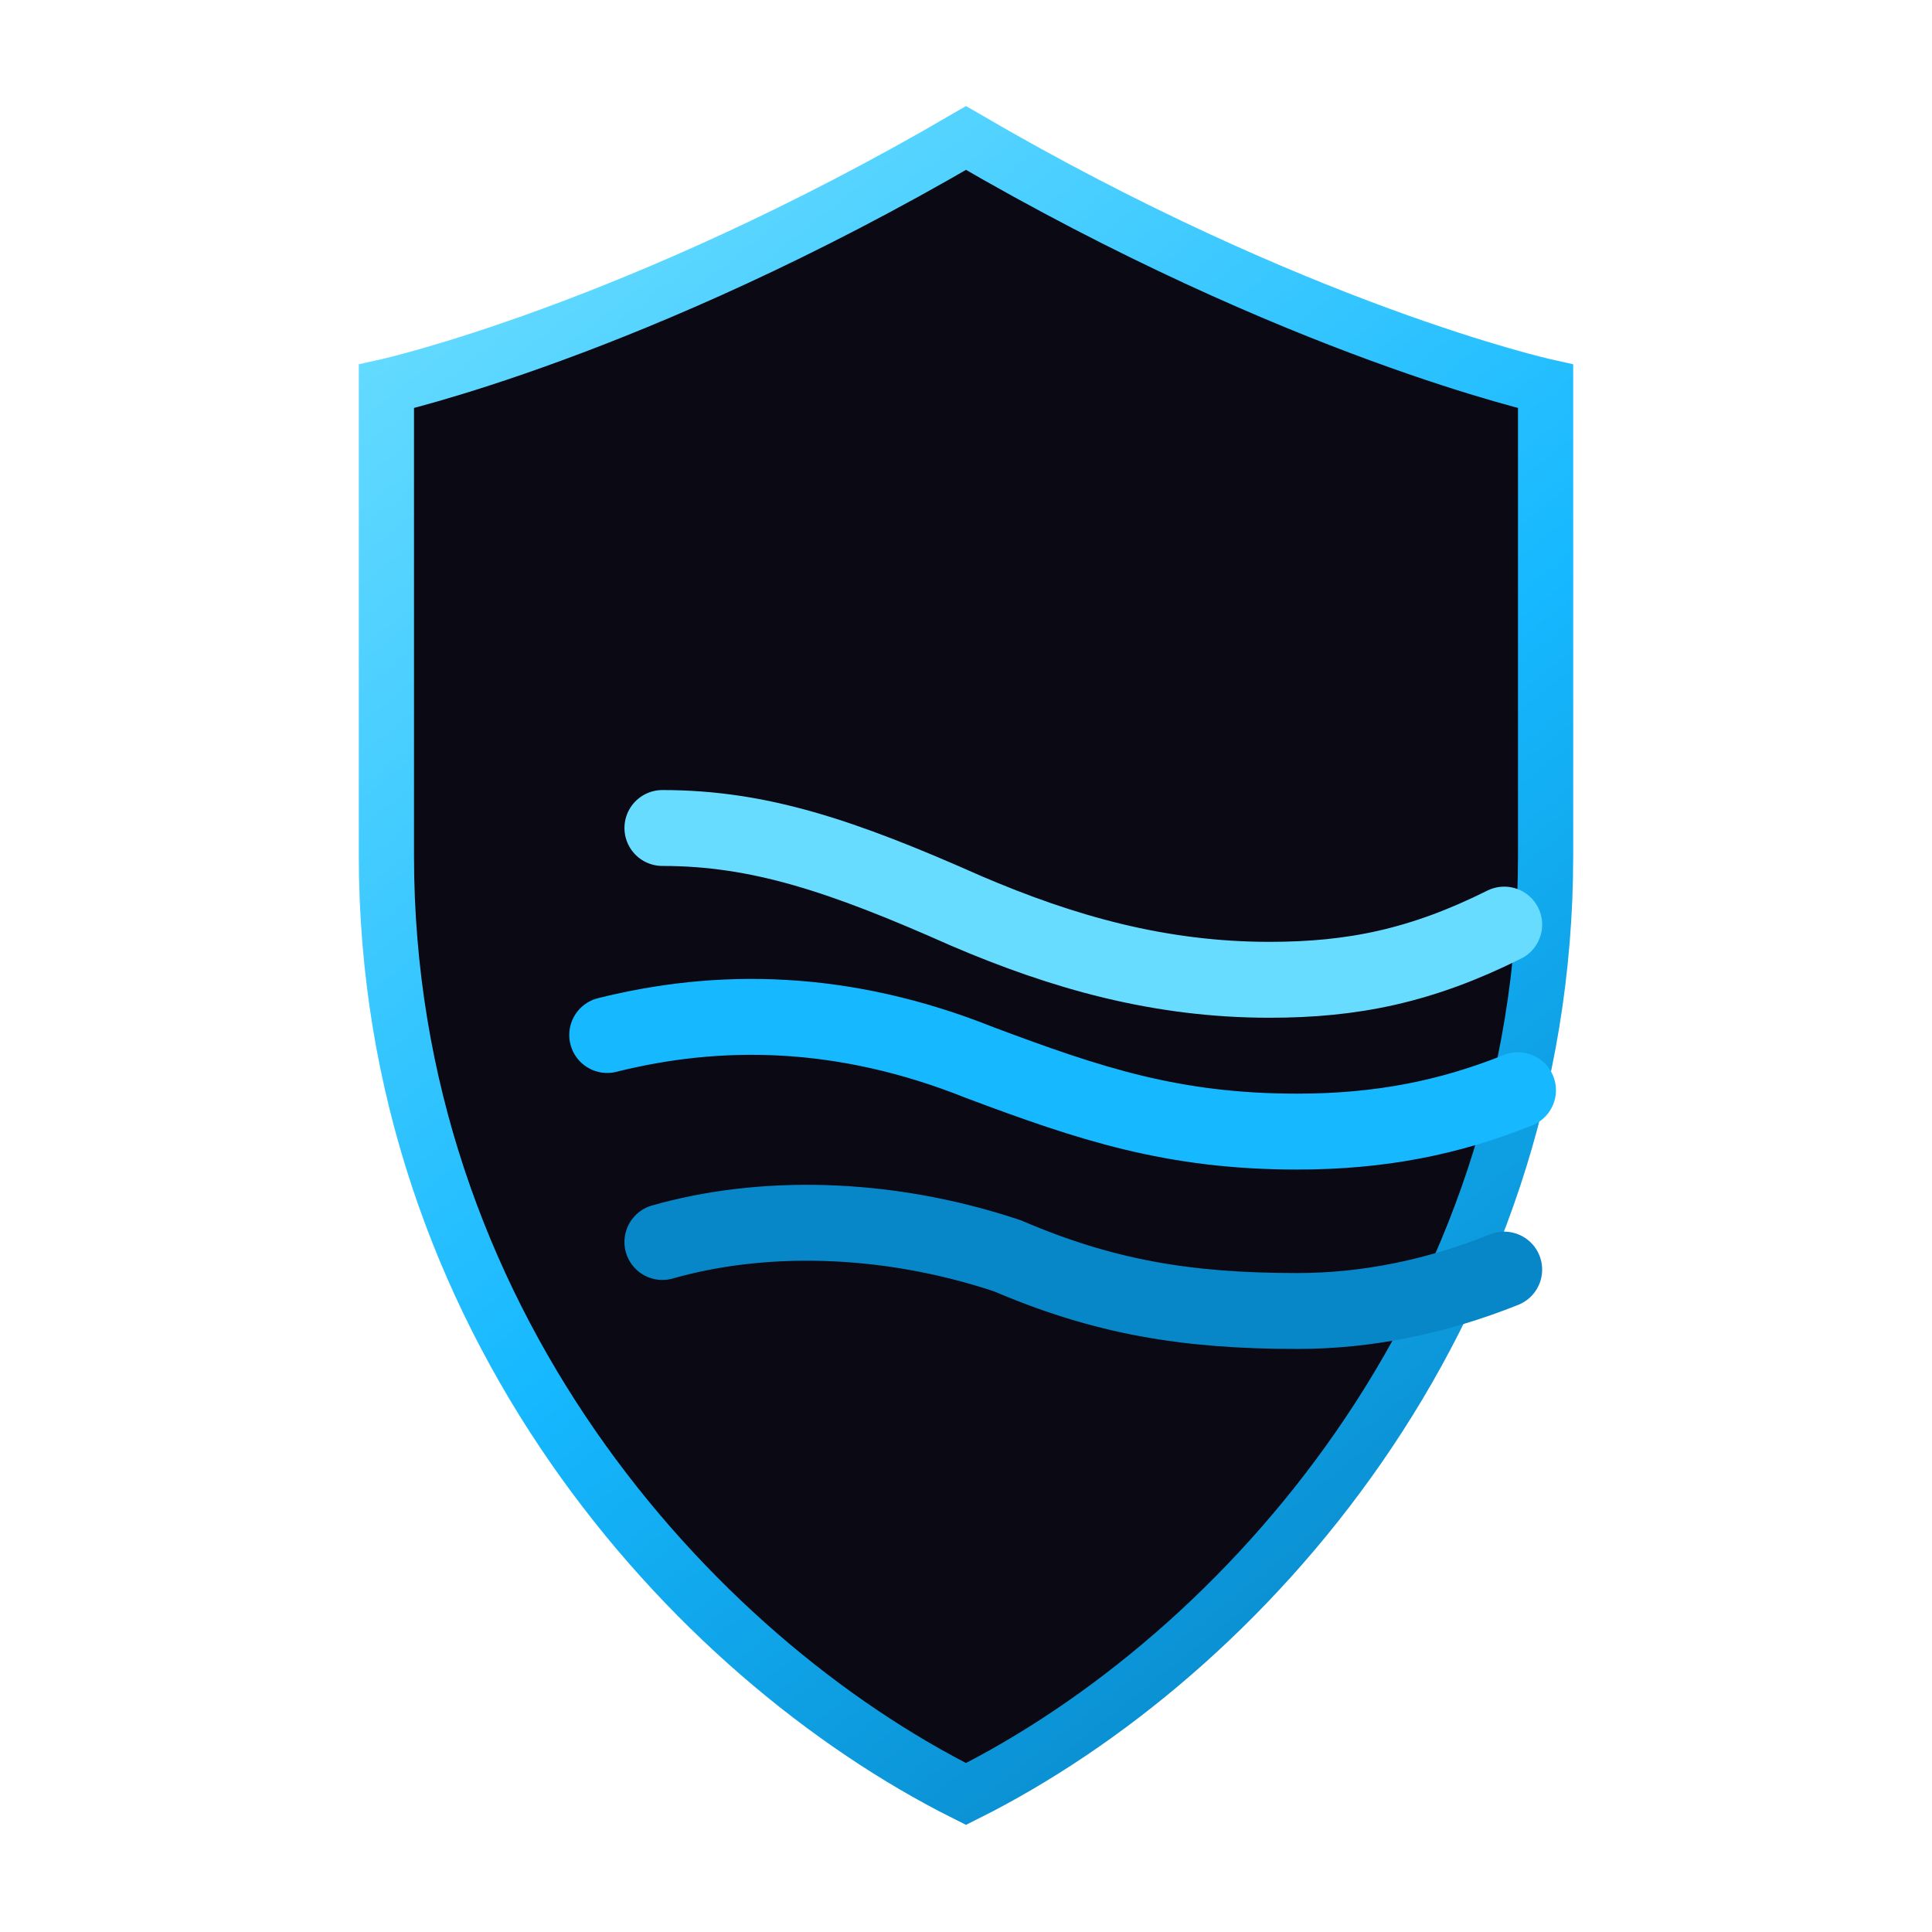
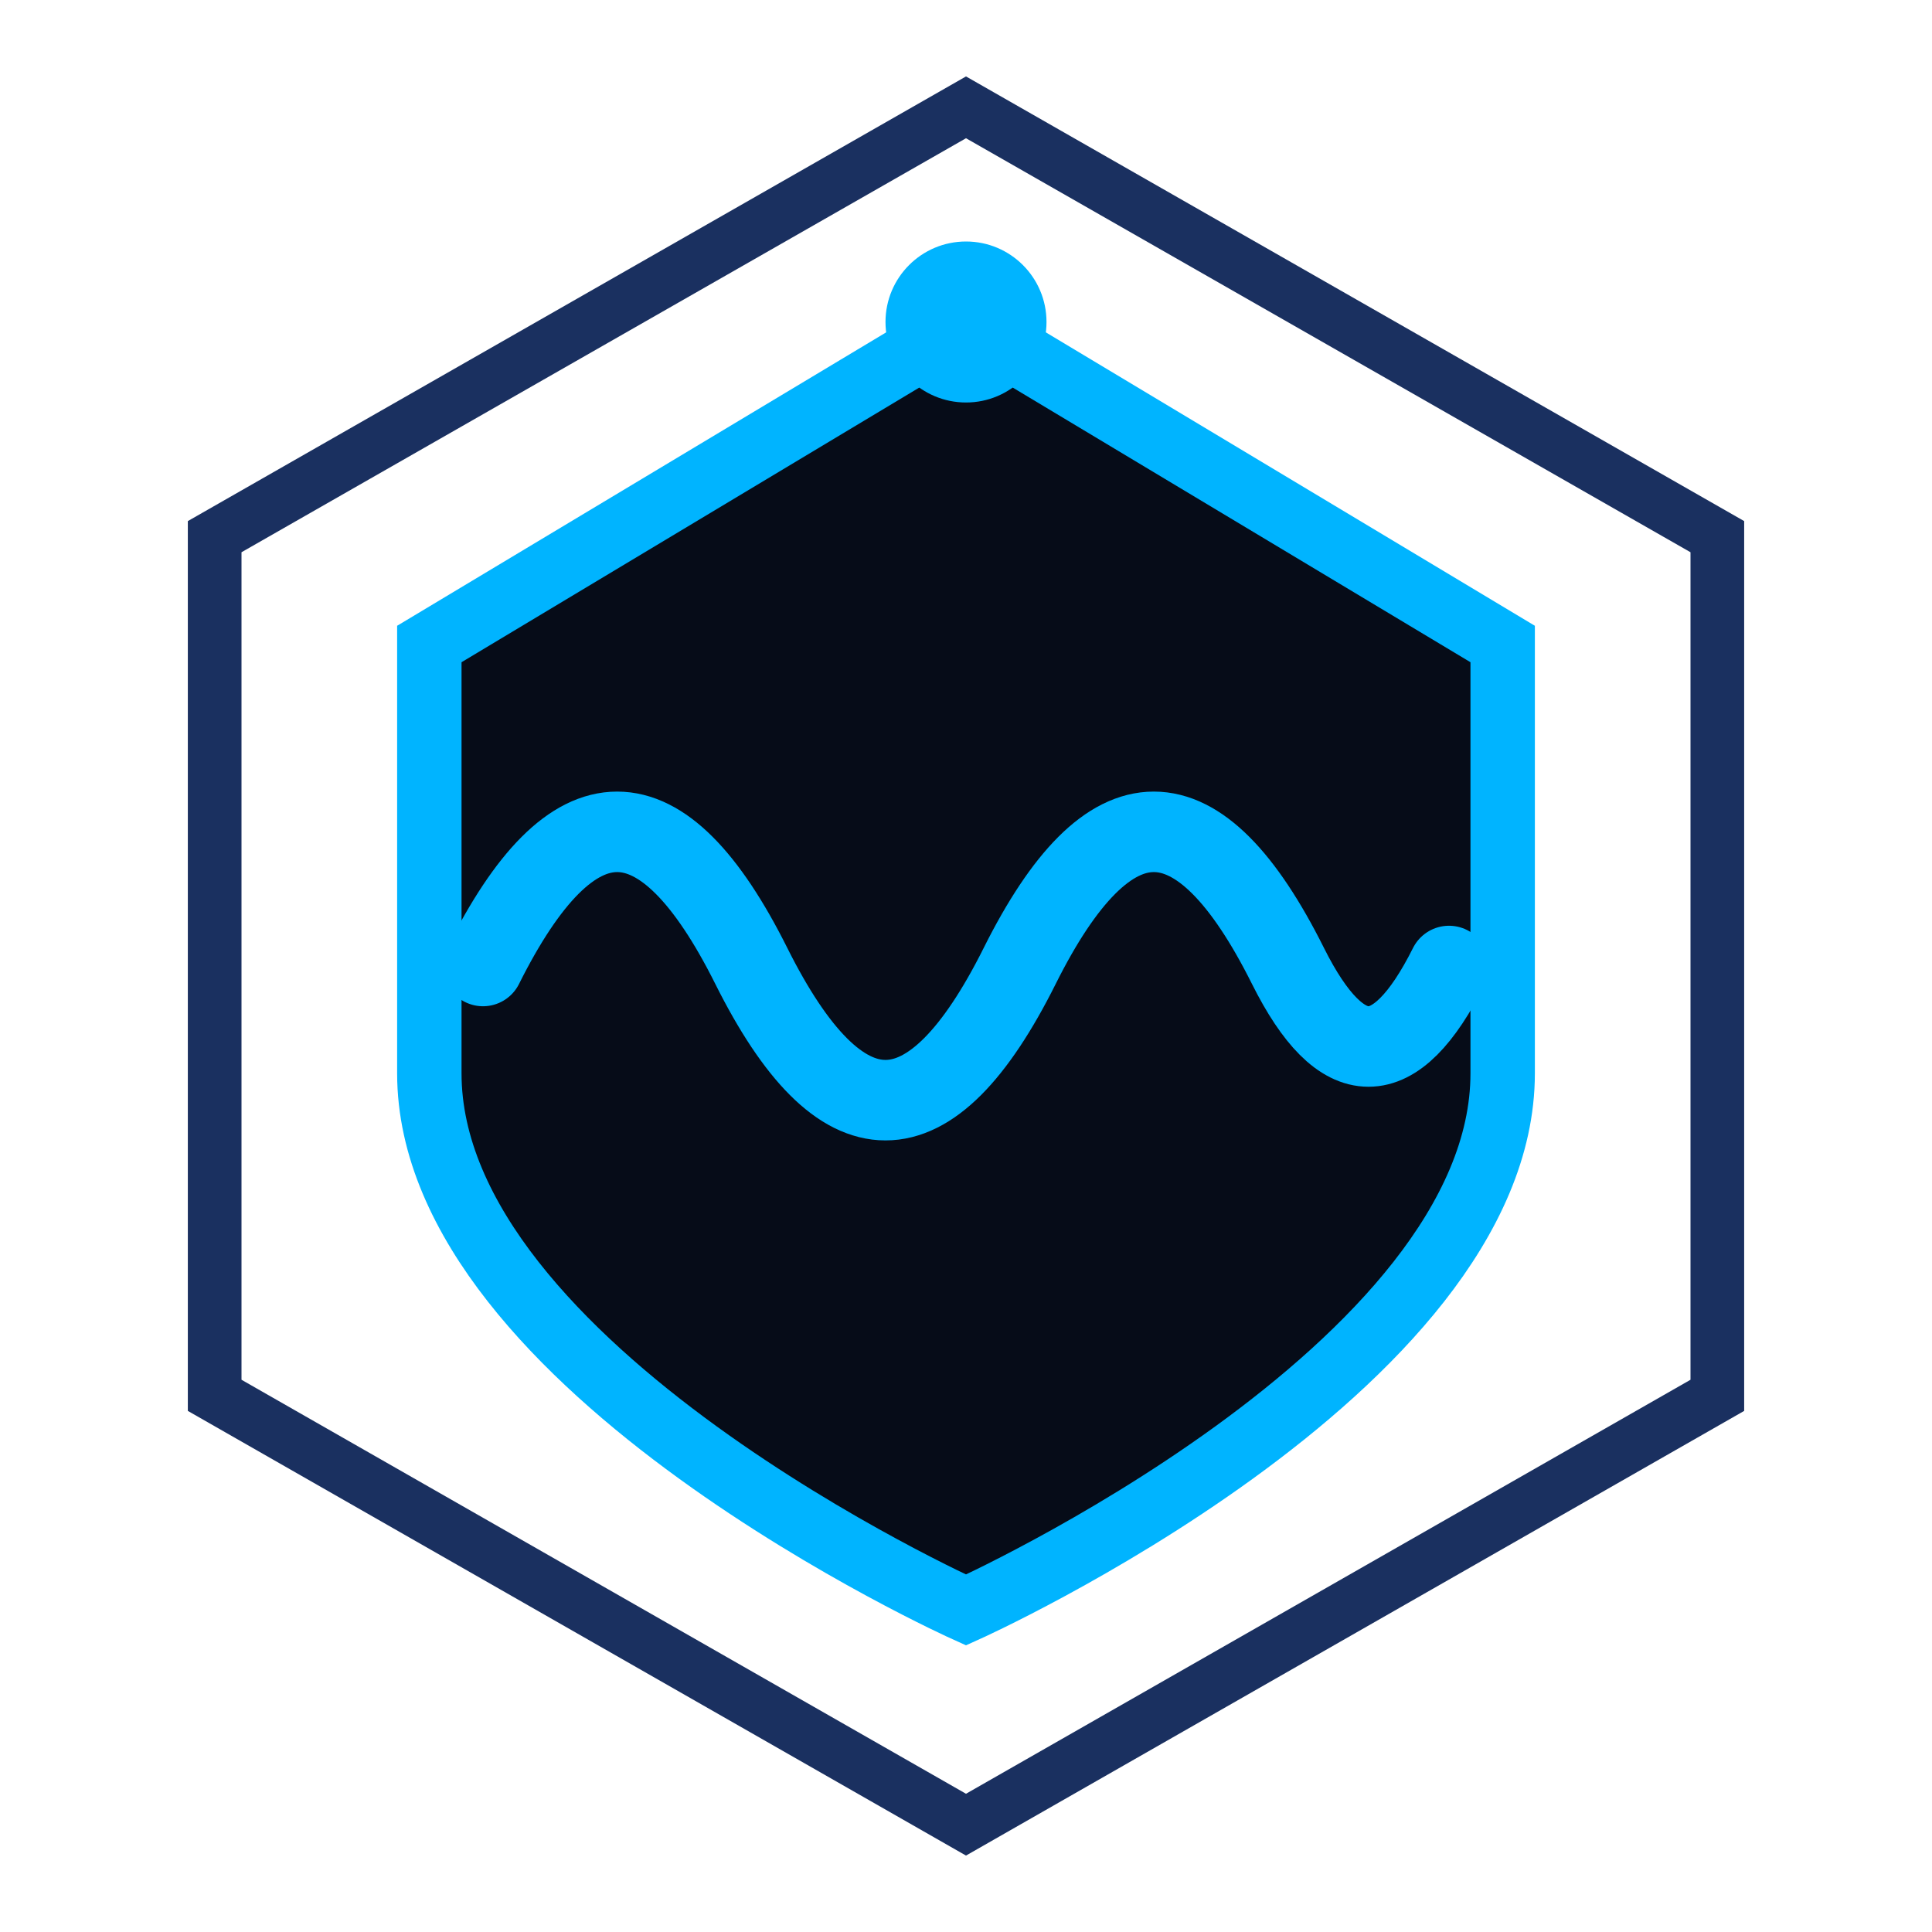
- <svg xmlns="http://www.w3.org/2000/svg" width="512" height="512" viewBox="0 0 140 140" fill="none" role="img" aria-labelledby="sw-title sw-desc">
-   <defs>
-     <linearGradient id="sw-stroke" x1="30" y1="18" x2="110" y2="118" gradientUnits="userSpaceOnUse">
-       <stop offset="0" stop-color="#68DCFF" />
-       <stop offset="0.55" stop-color="#16B8FF" />
-       <stop offset="1" stop-color="#0787C8" />
-     </linearGradient>
-   </defs>
-   <path d="M70 10C46 24 28 28 28 28v34c0 33.5 22 58 42 68 20-10 42-34.5 42-68V28s-18-4-42-18z" fill="#0B0914" stroke="url(#sw-stroke)" stroke-width="4" />
-   <path d="M48 60c7 0 13 2 22 6 7 3 14 5 22 5 6 0 11-1 17-4" stroke="#68DCFF" stroke-width="5.5" stroke-linecap="round" />
-   <path d="M44 75c8-2 17-2 27 2 8 3 14 5 23 5 6 0 11-1 16-3" stroke="#16B8FF" stroke-width="5.5" stroke-linecap="round" />
-   <path d="M48 90c7-2 16-2 25 1 7 3 13 4 21 4 5 0 10-1 15-3" stroke="#0787C8" stroke-width="5.5" stroke-linecap="round" />
+ <svg xmlns="http://www.w3.org/2000/svg" width="36" height="36" viewBox="0 0 36 36" fill="none" role="img" aria-labelledby="sw-logo-title">
+   <path d="M18 2L32 10V26L18 34L4 26V10L18 2Z" stroke="#1a3060" stroke-width="1" fill="none" />
+   <path d="M18 6L28 12V20C28 25.5 18 30 18 30C18 30 8 25.5 8 20V12L18 6Z" fill="#060c18" stroke="#00b4ff" stroke-width="1.2" />
+   <path d="M9 18 Q11.5 13 14 18 Q16.5 23 19 18 Q21.5 13 24 18 Q25.5 21 27 18" stroke="#00b4ff" stroke-width="1.5" stroke-linecap="round" fill="none" />
+   <circle cx="18" cy="6" r="1.5" fill="#00b4ff" />
</svg>
